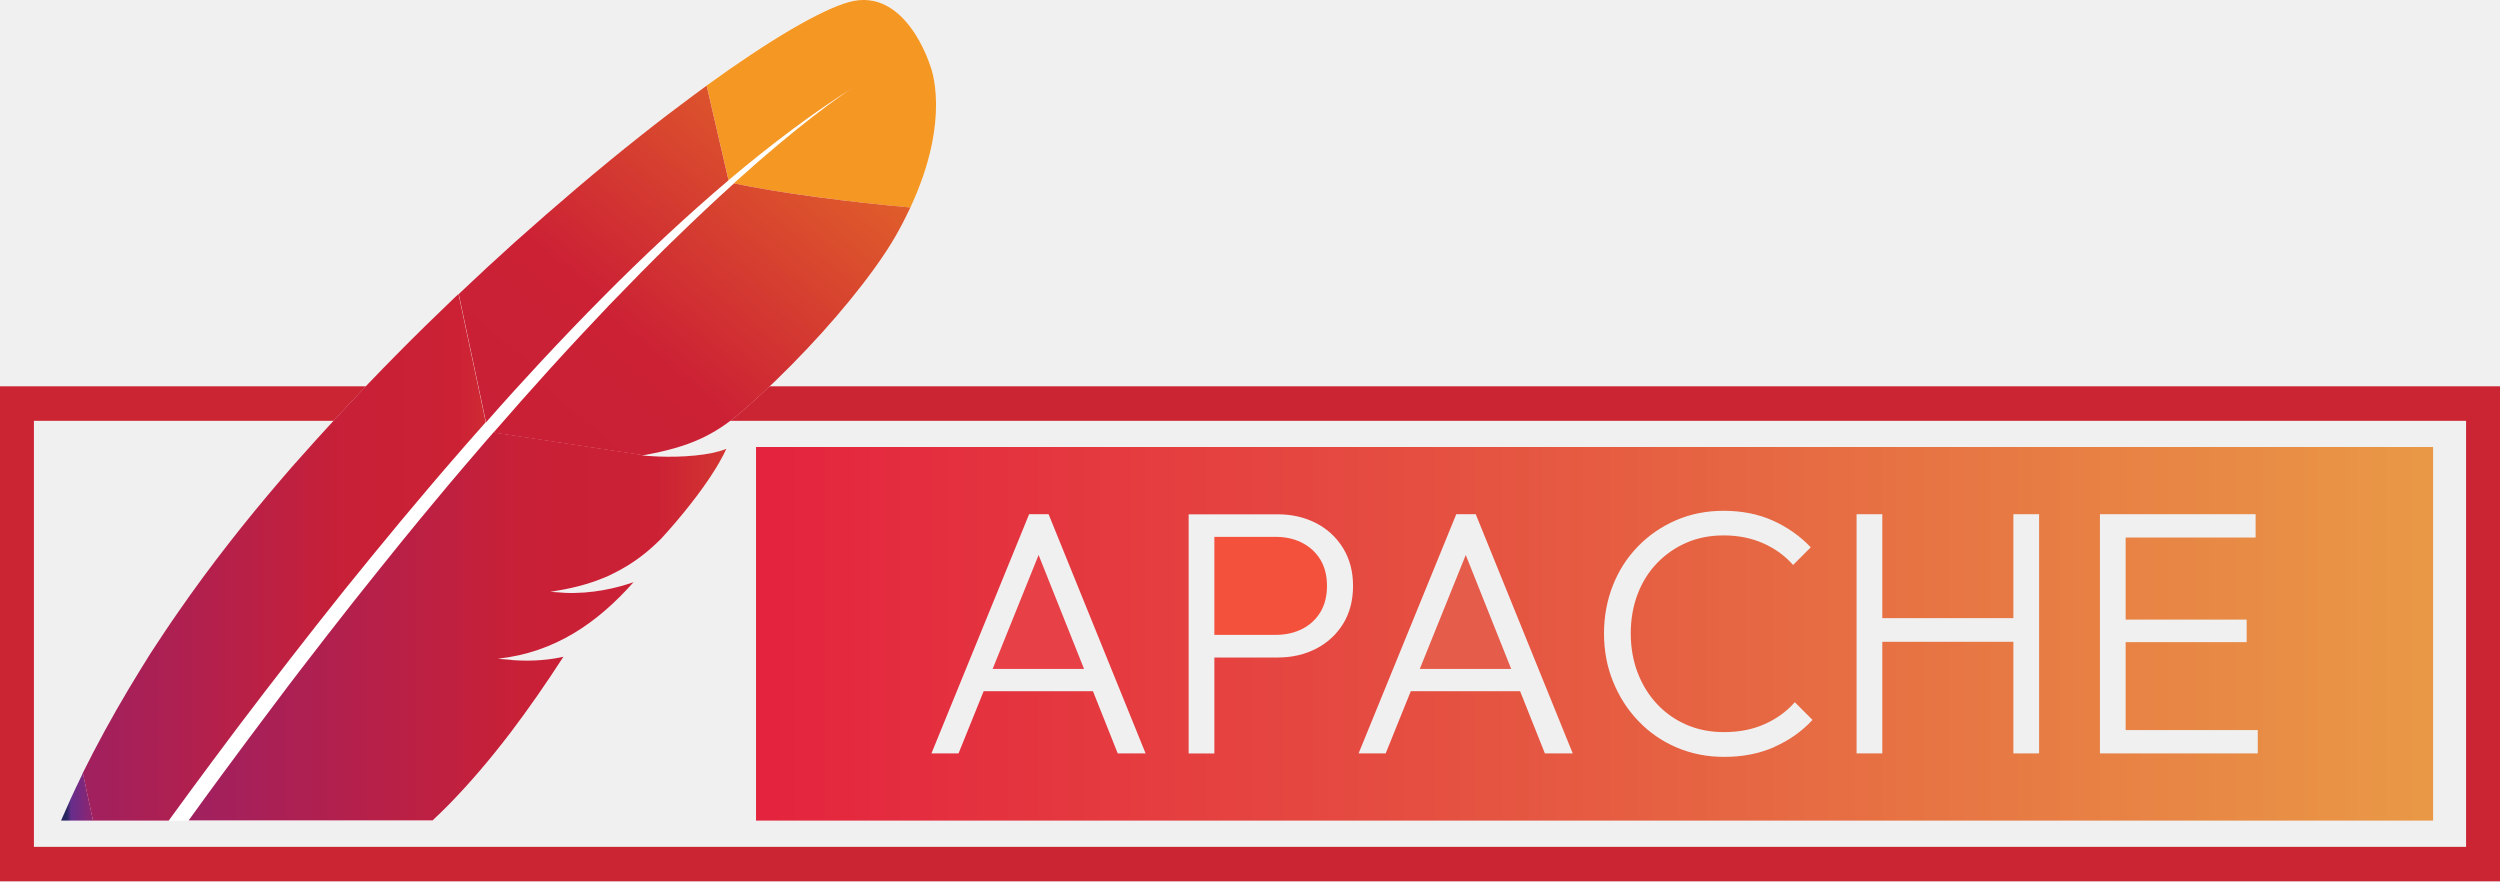
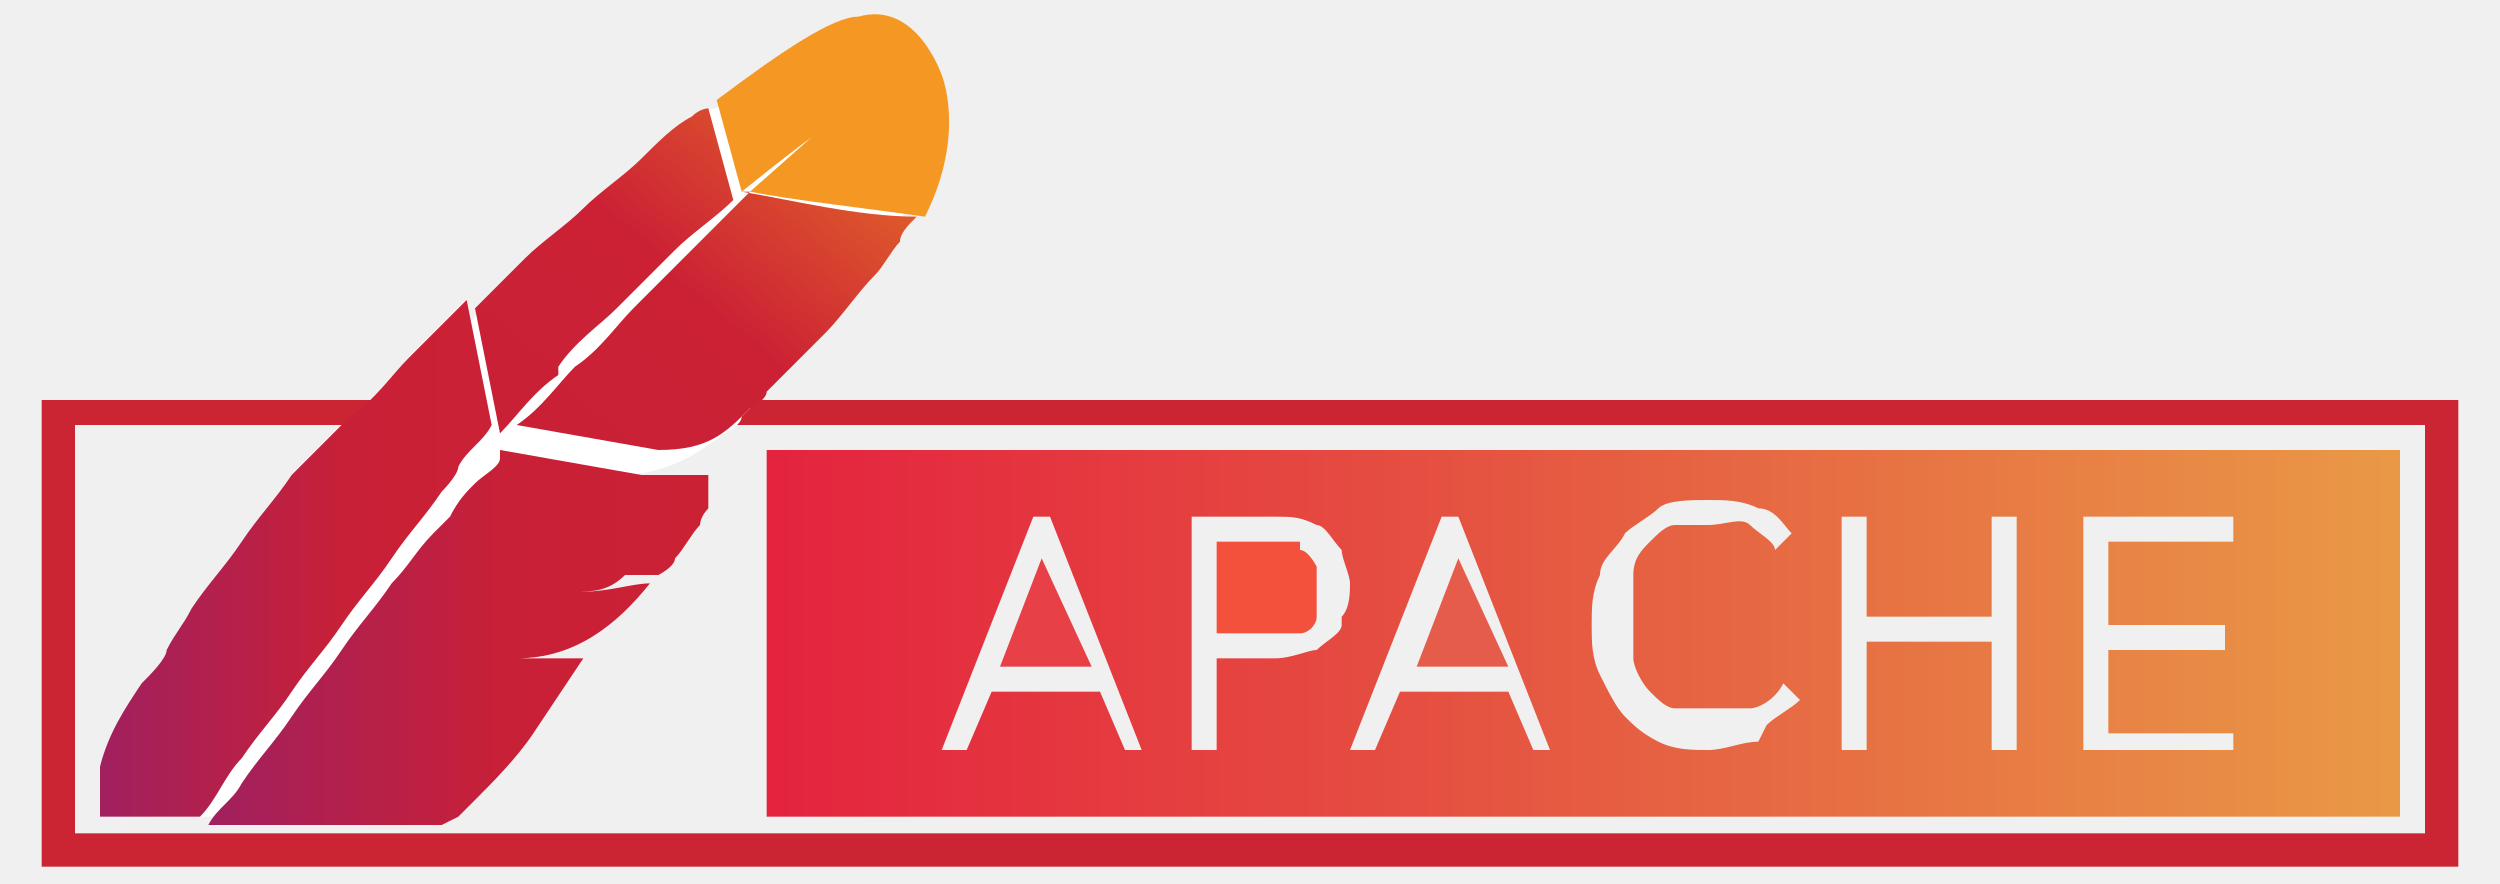
- <svg xmlns="http://www.w3.org/2000/svg" xmlns:xlink="http://www.w3.org/1999/xlink" id="_图层_1" data-name="图层_1" viewBox="0 0 292.58 103.15">
+ <svg xmlns="http://www.w3.org/2000/svg" version="1.1" viewBox="0 0 30 10.6">
  <defs>
    <style>
-       .cls-1 {
-         fill: url(#_未命名的渐变_10-6);
+       .cls-1, .cls-2 {
+         fill: #bd202e;
      }

-       .cls-2, .cls-3 {
-         fill: #bd202e;
+       .cls-3 {
+         fill: url(#_未命名的渐变_8);
      }

      .cls-4 {
        fill: url(#_未命名的渐变_5);
      }

      .cls-5 {
        fill: #f4513c;
      }

      .cls-6 {
-         fill: #fff;
+         fill: #cb2533;
      }

      .cls-7 {
-         fill: url(#_未命名的渐变_10-3);
+         fill: #fff;
      }

      .cls-8 {
        fill: none;
      }

      .cls-9 {
-         fill: #cb2533;
-         stroke: #cb2533;
-         stroke-miterlimit: 10;
-         stroke-width: 2px;
+         fill: url(#_未命名的渐变_9);
      }

-       .cls-3 {
+       .cls-2 {
        isolation: isolate;
-         opacity: .35;
+         opacity: .3;
      }

      .cls-10 {
+         fill: url(#_未命名的渐变_6);
+       }
+ 
+       .cls-11 {
+         fill: url(#_未命名的渐变_7);
+       }
+ 
+       .cls-12 {
+         fill: url(#_未命名的渐变_3);
+       }
+ 
+       .cls-13 {
+         fill: url(#_未命名的渐变);
+       }
+ 
+       .cls-14 {
        fill: #e55c4b;
      }

-       .cls-11 {
-         fill: url(#_未命名的渐变_10-4);
-       }
- 
-       .cls-12 {
-         fill: url(#_未命名的渐变_19);
-       }
- 
-       .cls-13 {
-         fill: url(#_未命名的渐变_10-7);
-       }
- 
-       .cls-14 {
-         fill: url(#_未命名的渐变_10-2);
-       }
- 
      .cls-15 {
-         fill: url(#_未命名的渐变_10-5);
+         fill: url(#_未命名的渐变_4);
      }

      .cls-16 {
        fill: #e74047;
      }

      .cls-17 {
        fill: url(#_未命名的渐变_10);
      }

      .cls-18 {
        fill: url(#_未命名的渐变_2);
      }
    </style>
-     <linearGradient id="_未命名的渐变_19" data-name="未命名的渐变 19" x1="88.48" y1="74.18" x2="284.75" y2="74.18" gradientUnits="userSpaceOnUse">
+     <linearGradient id="_未命名的渐变" data-name="未命名的渐变" x1="9.2" y1="5.8" x2="28.8" y2="5.8" gradientTransform="translate(0 13.4) scale(1 -1)" gradientUnits="userSpaceOnUse">
      <stop offset="0" stop-color="#e4233e" />
      <stop offset=".4" stop-color="#e54f41" />
      <stop offset="1" stop-color="#e99946" />
    </linearGradient>
-     <linearGradient id="_未命名的渐变_2" data-name="未命名的渐变 2" x1="-7851.21" y1="-1973.06" x2="-7721.69" y2="-1821.61" gradientTransform="translate(1416.82 -955.81) rotate(-50.16) scale(.2)" gradientUnits="userSpaceOnUse">
+     <linearGradient id="_未命名的渐变_2" data-name="未命名的渐变 2" x1="-8605.1" y1="872" x2="-8592.2" y2="856.9" gradientTransform="translate(1247.7 -1208.3) rotate(-50.2) scale(.2 -.2)" gradientUnits="userSpaceOnUse">
      <stop offset="0" stop-color="#f59723" />
-       <stop offset=".31" stop-color="#f69822" />
-       <stop offset=".84" stop-color="#e87726" />
+       <stop offset=".3" stop-color="#f69822" />
+       <stop offset=".8" stop-color="#e87726" />
    </linearGradient>
-     <linearGradient id="_未命名的渐变_10" data-name="未命名的渐变 10" x1="-8809.83" y1="-1989.65" x2="-7885.78" y2="-1989.65" gradientTransform="translate(1416.82 -955.81) rotate(-50.16) scale(.2)" gradientUnits="userSpaceOnUse">
-       <stop offset=".32" stop-color="#9c2063" />
-       <stop offset=".63" stop-color="#c82037" />
-       <stop offset=".75" stop-color="#cc2135" />
+     <linearGradient id="_未命名的渐变_3" data-name="未命名的渐变 3" x1="-8695.1" y1="881.8" x2="-8602.9" y2="881.8" gradientTransform="translate(1247.7 -1208.3) rotate(-50.2) scale(.2 -.2)" gradientUnits="userSpaceOnUse">
+       <stop offset=".3" stop-color="#9c2063" />
+       <stop offset=".6" stop-color="#c82037" />
+       <stop offset=".8" stop-color="#cc2135" />
      <stop offset="1" stop-color="#e87726" />
    </linearGradient>
-     <linearGradient id="_未命名的渐变_10-2" data-name="未命名的渐变 10" x1="-8815.26" y1="-1907.43" x2="-7891.2" y2="-1907.43" xlink:href="#_未命名的渐变_10" />
-     <linearGradient id="_未命名的渐变_10-3" data-name="未命名的渐变 10" x1="-8757.94" y1="-1874.27" x2="-7833.88" y2="-1874.27" xlink:href="#_未命名的渐变_10" />
-     <linearGradient id="_未命名的渐变_10-4" data-name="未命名的渐变 10" x1="-8757.94" y1="-1877.45" x2="-7833.88" y2="-1877.45" xlink:href="#_未命名的渐变_10" />
-     <linearGradient id="_未命名的渐变_10-5" data-name="未命名的渐变 10" x1="-8238.81" y1="-1878.13" x2="-8034.57" y2="-1878.13" xlink:href="#_未命名的渐变_10" />
-     <linearGradient id="_未命名的渐变_5" data-name="未命名的渐变 5" x1="7.82" y1="93.26" x2="12.76" y2="93.26" gradientUnits="userSpaceOnUse">
+     <linearGradient id="_未命名的渐变_4" data-name="未命名的渐变 4" x1="-8695.6" y1="873.4" x2="-8603.4" y2="873.4" gradientTransform="translate(1247.7 -1208.3) rotate(-50.2) scale(.2 -.2)" gradientUnits="userSpaceOnUse">
+       <stop offset=".3" stop-color="#9c2063" />
+       <stop offset=".6" stop-color="#c82037" />
+       <stop offset=".8" stop-color="#cc2135" />
+       <stop offset="1" stop-color="#e87726" />
+     </linearGradient>
+     <linearGradient id="_未命名的渐变_5" data-name="未命名的渐变 5" x1="-8689.9" y1="870.1" x2="-8597.7" y2="870.1" gradientTransform="translate(1247.7 -1208.3) rotate(-50.2) scale(.2 -.2)" gradientUnits="userSpaceOnUse">
+       <stop offset=".3" stop-color="#9c2063" />
+       <stop offset=".6" stop-color="#c82037" />
+       <stop offset=".8" stop-color="#cc2135" />
+       <stop offset="1" stop-color="#e87726" />
+     </linearGradient>
+     <linearGradient id="_未命名的渐变_6" data-name="未命名的渐变 6" x1="-8689.9" y1="870.4" x2="-8597.7" y2="870.4" gradientTransform="translate(1247.7 -1208.3) rotate(-50.2) scale(.2 -.2)" gradientUnits="userSpaceOnUse">
+       <stop offset=".3" stop-color="#9c2063" />
+       <stop offset=".6" stop-color="#c82037" />
+       <stop offset=".8" stop-color="#cc2135" />
+       <stop offset="1" stop-color="#e87726" />
+     </linearGradient>
+     <linearGradient id="_未命名的渐变_7" data-name="未命名的渐变 7" x1="-8638.1" y1="870.5" x2="-8626.7" y2="870.5" gradientTransform="translate(1247.7 -1208.3) rotate(-50.2) scale(.2 -.2)" gradientUnits="userSpaceOnUse">
+       <stop offset=".3" stop-color="#9c2063" />
+       <stop offset=".6" stop-color="#c82037" />
+       <stop offset=".8" stop-color="#cc2135" />
+       <stop offset="1" stop-color="#e87726" />
+     </linearGradient>
+     <linearGradient id="_未命名的渐变_8" data-name="未命名的渐变 8" x1="1.2" y1="3.9" x2="1.7" y2="3.9" gradientTransform="translate(0 13.4) scale(1 -1)" gradientUnits="userSpaceOnUse">
      <stop offset="0" stop-color="#282661" />
-       <stop offset=".1" stop-color="#662e8c" />
-       <stop offset=".79" stop-color="#9e2064" />
-       <stop offset=".95" stop-color="#cc2032" />
+       <stop offset="0" stop-color="#662e8c" />
+       <stop offset=".8" stop-color="#9e2064" />
+       <stop offset=".9" stop-color="#cc2032" />
    </linearGradient>
-     <linearGradient id="_未命名的渐变_10-6" data-name="未命名的渐变 10" x1="-28.55" y1="65.22" x2="81.18" y2="65.22" gradientTransform="matrix(1,0,0,1,0,0)" xlink:href="#_未命名的渐变_10" />
-     <linearGradient id="_未命名的渐变_10-7" data-name="未命名的渐变 10" x1="-24.4" y1="73.34" x2="110.48" y2="73.34" gradientTransform="matrix(1,0,0,1,0,0)" xlink:href="#_未命名的渐变_10" />
+     <linearGradient id="_未命名的渐变_9" data-name="未命名的渐变 9" x1="-2.4" y1="6.7" x2="8.5" y2="6.7" gradientTransform="translate(0 13.4) scale(1 -1)" gradientUnits="userSpaceOnUse">
+       <stop offset=".3" stop-color="#9c2063" />
+       <stop offset=".6" stop-color="#c82037" />
+       <stop offset=".8" stop-color="#cc2135" />
+       <stop offset="1" stop-color="#e87726" />
+     </linearGradient>
+     <linearGradient id="_未命名的渐变_10" data-name="未命名的渐变 10" x1="-2" y1="5.9" x2="11.4" y2="5.9" gradientTransform="translate(0 13.4) scale(1 -1)" gradientUnits="userSpaceOnUse">
+       <stop offset=".3" stop-color="#9c2063" />
+       <stop offset=".6" stop-color="#c82037" />
+       <stop offset=".8" stop-color="#cc2135" />
+       <stop offset="1" stop-color="#e87726" />
+     </linearGradient>
  </defs>
-   <path class="cls-9" d="M1,46.21v55.93h290.58v-55.93H1ZM289.61,100.11H2.97v-51.86h286.64v51.86Z" />
  <g>
-     <path class="cls-5" d="M152.39,63.52c-.91-.46-1.95-.69-3.11-.69h-7.16v11.47h7.16c1.17,0,2.2-.23,3.11-.69.91-.46,1.62-1.12,2.14-1.97.51-.85.77-1.88.77-3.07s-.26-2.22-.77-3.07c-.52-.85-1.23-1.51-2.14-1.97Z" />
-     <polygon class="cls-16" points="116.17 78.29 126.87 78.29 121.55 64.95 116.17 78.29" />
-     <polygon class="cls-10" points="166.16 78.29 176.86 78.29 171.54 64.95 166.16 78.29" />
-     <path class="cls-12" d="M88.48,52.31v43.73h196.27v-43.73H88.48ZM130.81,88.17l-2.9-7.28h-12.79l-2.94,7.28h-3.17l11.43-27.99h2.28l11.35,27.99h-3.25ZM157.19,73c-.77,1.25-1.82,2.22-3.15,2.91-1.33.69-2.83,1.04-4.52,1.04h-7.4v11.23h-3.01v-27.99h10.41c1.68,0,3.19.35,4.52,1.04,1.33.69,2.38,1.67,3.15,2.93.77,1.26,1.16,2.73,1.16,4.41s-.39,3.19-1.16,4.43ZM180.8,88.17l-2.9-7.28h-12.79l-2.94,7.28h-3.17l11.43-27.99h2.28l11.35,27.99h-3.25ZM207.63,87.44c-1.75.76-3.7,1.14-5.84,1.14-2.01,0-3.86-.37-5.57-1.1s-3.2-1.76-4.47-3.09c-1.28-1.33-2.26-2.87-2.97-4.62-.71-1.75-1.06-3.63-1.06-5.63s.35-3.88,1.04-5.63c.69-1.75,1.67-3.27,2.95-4.58,1.27-1.3,2.76-2.32,4.45-3.05,1.69-.73,3.55-1.1,5.55-1.1,2.14,0,4.06.38,5.76,1.14,1.69.76,3.18,1.8,4.45,3.13l-2.07,2.07c-.95-1.08-2.12-1.93-3.5-2.54-1.38-.61-2.93-.92-4.64-.92-1.57,0-3.02.28-4.33.85-1.32.57-2.47,1.37-3.46,2.4-.99,1.03-1.75,2.25-2.28,3.66-.53,1.41-.79,2.93-.79,4.56s.27,3.19.81,4.6c.54,1.41,1.3,2.64,2.28,3.68.98,1.04,2.13,1.85,3.46,2.42,1.33.57,2.78.85,4.35.85,1.79,0,3.38-.31,4.78-.94,1.4-.62,2.57-1.48,3.52-2.56l2.07,2.07c-1.25,1.36-2.75,2.41-4.49,3.17ZM238.64,88.17h-3.01v-13.06h-15.34v13.06h-3.01v-27.99h3.01v12.16h15.34v-12.16h3.01v27.99ZM264.23,88.17h-18.47v-27.99h18.22v2.73h-15.21v9.6h14.16v2.64h-14.16v10.29h15.46v2.73Z" />
-   </g>
-   <path class="cls-6" d="M108.88,7.71s-2.83-9.34-9.56-7.45c-3.27.92-9.22,4.4-16.62,9.76h-.01c-.51.37-1.02.75-1.55,1.15-1.98,1.46-4.04,3.03-6.18,4.73-2.41,1.9-4.91,3.96-7.48,6.14-2.36,2.01-4.79,4.12-7.26,6.33-2.09,1.88-4.19,3.82-6.31,5.83-.07.07-.15.15-.23.23v-.02c-.16.15-.32.31-.48.44-2.24,2.14-4.48,4.33-6.71,6.59-2.26,2.28-4.49,4.62-6.71,7.01-1.86,2.02-3.71,4.05-5.54,6.13-.37.42-.73.85-1.09,1.26-2.26,2.63-4.34,5.16-6.28,7.65-2.19,2.8-4.18,5.51-5.97,8.1-1.19,1.7-2.28,3.36-3.32,4.95-.86,1.37-1.7,2.75-2.53,4.13-1.93,3.24-3.72,6.51-5.35,9.8v.02c-.05.13-.12.27-.19.41-.84,1.71-1.62,3.43-2.36,5.15h43.46c.69-.65,1.38-1.31,2.06-2.01,2.34-2.4,4.69-5.15,7.05-8.24,2.05-2.7,4.13-5.68,6.23-8.93-1.7.39-3.55.52-5.53.42-.25-.01-.5-.03-.75-.05.25.01.5.03.75.04-.69-.06-1.39-.11-2.12-.18,0,0,0,0,0,0,0,0-.02,0-.03,0,0,0,.01,0,.01,0,6.66-.72,11.65-4.2,15.87-8.96-1.87.66-4.83,1.4-8.11,1.25-.44-.02-.89-.06-1.35-.1-.1-.02-.2-.02-.3-.03.01,0,.02,0,.03,0,.09.01.19.02.28.03.45.05.9.09,1.35.1-.52-.04-1.04-.09-1.59-.13,2.3-.32,4.3-.84,6.11-1.58.4-.16.79-.33,1.15-.52.58-.28,1.13-.59,1.68-.92.35-.22.69-.44,1.03-.68.8-.56,1.56-1.18,2.3-1.88.23-.22.46-.43.68-.66.31-.33.6-.67.88-.98,1.29-1.46,2.37-2.81,3.26-3.99.45-.6.84-1.14,1.2-1.67.14-.21.28-.41.41-.61.39-.58.7-1.1.97-1.56.41-.7.69-1.26.87-1.67-.25.1-.52.21-.84.29-2.11.61-5.5.76-8.15.56-.03,0-.08,0-.12,0-.27-.03-.52-.05-.79-.09l.14-.03h.01s-.08.02-.11.03c.25.01.53.04.78.07.03,0,.08,0,.12,0l-.75-.11c5.55-.97,8.3-2.43,11.23-4.85.78-.67,1.59-1.37,2.39-2.12,2.47-2.27,4.98-4.82,7.31-7.4,2.25-2.5,4.31-5.01,5.99-7.33,1.07-1.47,1.98-2.85,2.69-4.11.62-1.09,1.16-2.15,1.63-3.17,0,0,0,0,.01,0,4.91-10.51,2.33-16.59,2.33-16.59ZM93.06,22.71" />
-   <g>
-     <path id="path3178" class="cls-18" d="M99.32.25c-3.27.92-9.22,4.4-16.62,9.76l2.56,11.08c4.98-4.2,9.89-7.89,14.64-10.88.37-.24.55-.35.55-.35-.17.11-.37.24-.55.35-1.55,1-6.31,4.28-14.03,11.25,5.35,1.14,13.75,2.21,20.67,2.83,4.91-10.51,2.33-16.59,2.33-16.59,0,0-2.83-9.34-9.56-7.45Z" />
-     <path id="path3180" class="cls-8" d="M75.92,53.38s.08,0,.12,0l-.76-.11s-.09.02-.14.03c.25.01.53.04.78.07h0Z" />
-     <path id="path3182" class="cls-8" d="M66.04,69.39c-.44-.02-.89-.06-1.35-.1.46.04.91.07,1.35.1Z" />
-     <path id="path3188" class="cls-2" d="M60.4,77.28c-.69-.06-1.39-.11-2.12-.18,0,0-.01,0-.01,0,.37.04.73.08,1.08.12.34.01.69.04,1.05.05Z" />
-     <path id="path3190" class="cls-3" d="M60.4,77.28c-.69-.06-1.39-.11-2.12-.18,0,0-.01,0-.01,0,.37.04.73.08,1.08.12.34.01.69.04,1.05.05Z" />
-     <path id="path3192" class="cls-2" d="M64.38,69.24s0,.01,0,0t-.01,0c.11.02.23.03.34.03.45.05.9.09,1.35.1-.55-.04-1.09-.09-1.67-.14Z" />
-     <path id="path3194" class="cls-3" d="M64.38,69.24s0,.01,0,0t-.01,0c.11.02.23.03.34.03.45.05.9.09,1.35.1-.55-.04-1.09-.09-1.67-.14Z" />
-     <path id="path3205" class="cls-17" d="M63.44,42.18c2.34-2.51,4.68-4.95,7.01-7.3,2.43-2.46,4.85-4.8,7.27-7.06.14-.13.29-.27.43-.4,2.38-2.21,4.76-4.33,7.11-6.32l-2.56-11.08c-.51.37-1.02.74-1.55,1.14-1.98,1.46-4.04,3.03-6.18,4.73-2.41,1.9-4.91,3.96-7.48,6.14-2.36,2.01-4.79,4.12-7.26,6.33-2.09,1.88-4.19,3.82-6.31,5.83-.07.07-.15.15-.23.23l3.19,15.01c2.18-2.49,4.38-4.91,6.56-7.25Z" />
-     <path id="path3260" class="cls-14" d="M85.89,21.47c-2.13,1.92-4.47,4.12-7.06,6.64-.13.12-.28.27-.41.39-2.22,2.18-4.59,4.58-7.15,7.24-2.19,2.3-4.5,4.77-6.92,7.44-2.11,2.33-4.31,4.81-6.6,7.45l17.52,2.65c5.57-.97,8.32-2.44,11.26-4.86.78-.67,1.59-1.37,2.39-2.12,2.47-2.27,4.98-4.82,7.31-7.4,2.25-2.5,4.31-5.01,5.99-7.33,1.07-1.47,1.98-2.85,2.69-4.11.62-1.1,1.16-2.16,1.64-3.18-6.9-.61-15.31-1.68-20.65-2.82Z" />
-     <path id="path3262" class="cls-2" d="M59.34,77.2c-.36-.03-.72-.07-1.08-.12h0c.36.06.73.09,1.08.12Z" />
-     <path id="path3264" class="cls-3" d="M59.34,77.2c-.36-.03-.72-.07-1.08-.12h0c.36.06.73.09,1.08.12Z" />
-     <path id="path3275" class="cls-7" d="M59.34,77.2c-.36-.03-.72-.07-1.08-.12h0c.36.06.73.09,1.08.12Z" />
-     <path id="path3277" class="cls-2" d="M64.36,69.24c.11.02.23.03.34.03-.11-.02-.22-.01-.34-.03Z" />
-     <path id="path3279" class="cls-3" d="M64.36,69.24c.11.02.23.03.34.03-.11-.02-.22-.01-.34-.03Z" />
-     <path id="path3290" class="cls-11" d="M64.36,69.24c.11.02.23.03.34.03-.11-.02-.22-.01-.34-.03Z" />
-     <path id="path3292" class="cls-2" d="M64.36,69.24s.01,0,0,0h0s.01,0,0,0Z" />
-     <path id="path3294" class="cls-3" d="M64.36,69.24s.01,0,0,0h0s.01,0,0,0Z" />
-     <path id="path3305" class="cls-15" d="M64.36,69.24s.01,0,0,0h0s.01,0,0,0Z" />
-     <path class="cls-4" d="M10.89,96.04l-1.19-5.58c-.06.13-.13.28-.2.43-.84,1.71-1.62,3.43-2.36,5.15h3.75Z" />
-     <path class="cls-1" d="M19.74,96.04c1.7-2.34,3.44-4.7,5.2-7.07,1.97-2.65,3.97-5.31,6.01-7.96,2.04-2.65,4.11-5.33,6.2-7.98,2.12-2.71,4.28-5.39,6.47-8.06,2.16-2.64,4.33-5.26,6.51-7.82.78-.93,1.59-1.86,2.37-2.77,1.37-1.59,2.75-3.17,4.13-4.72.08-.08.15-.17.22-.25l-3.19-15.01c-.15.15-.32.31-.47.44-2.24,2.14-4.48,4.33-6.71,6.59-2.26,2.28-4.49,4.62-6.71,7.01-1.86,2.02-3.71,4.05-5.54,6.13-.37.42-.73.85-1.09,1.26-2.26,2.63-4.34,5.16-6.28,7.65-2.19,2.8-4.18,5.51-5.97,8.1-1.19,1.7-2.28,3.36-3.32,4.95-.86,1.37-1.7,2.75-2.53,4.13-1.93,3.24-3.72,6.51-5.35,9.8l1.19,5.58h8.87Z" />
-     <path class="cls-8" d="M22.08,96.04c1.3-1.8,2.59-3.58,3.86-5.31,2.08-2.85,4.13-5.6,6.15-8.25,2.11-2.8,4.19-5.5,6.21-8.12,2.12-2.73,4.2-5.36,6.23-7.88,1.65-2.05,3.26-4.03,4.83-5.95.53-.64,1.05-1.27,1.57-1.89,1.03-1.24,2.04-2.45,3.05-3.63.92-1.08,1.83-2.15,2.74-3.2.3-.34.6-.69.9-1.03.05-.05.1-.11.15-.17l-.65-.11-.24-1.12c-.08.08-.15.17-.22.25-1.37,1.57-2.76,3.13-4.13,4.72-.79.93-1.59,1.86-2.37,2.77-2.19,2.58-4.36,5.2-6.51,7.82-2.18,2.67-4.33,5.36-6.47,8.06-2.09,2.66-4.17,5.32-6.2,7.98-2.03,2.66-4.04,5.32-6.01,7.96-1.78,2.38-3.51,4.75-5.22,7.1h2.35Z" />
-     <path class="cls-13" d="M50.6,96.04c.69-.65,1.38-1.31,2.06-2.01,2.34-2.4,4.69-5.15,7.05-8.24,2.05-2.7,4.13-5.68,6.23-8.93-1.7.39-3.55.52-5.53.42-.35-.02-.7-.04-1.06-.07-.36-.03-.72-.07-1.08-.12,0,0,.01,0,.01,0,6.66-.72,11.65-4.2,15.87-8.96-1.87.66-4.83,1.4-8.11,1.25-.44-.02-.89-.06-1.35-.1-.1-.02-.2-.02-.3-.03,2.33-.32,4.35-.84,6.19-1.59.4-.16.79-.33,1.15-.52.58-.28,1.13-.59,1.68-.92.35-.22.69-.44,1.03-.68.8-.56,1.56-1.18,2.3-1.88.23-.22.46-.43.68-.66.31-.33.6-.67.88-.98,1.29-1.46,2.37-2.81,3.26-3.99.45-.6.84-1.14,1.2-1.67.14-.21.28-.41.41-.61.39-.58.7-1.1.97-1.56.41-.7.69-1.26.87-1.67-.25.1-.52.21-.84.29-2.11.61-5.5.76-8.15.56-.03,0-.08,0-.12,0-.27-.03-.52-.05-.79-.09.05,0,.09-.02.14-.03l-17.52-2.65s-.06.11-.11.16c-.3.34-.6.69-.9,1.03-.9,1.04-1.81,2.11-2.74,3.2-1.01,1.18-2.02,2.39-3.05,3.63-.52.62-1.05,1.25-1.57,1.89-1.58,1.91-3.19,3.9-4.83,5.95-2.02,2.51-4.11,5.14-6.23,7.88-2.02,2.61-4.11,5.3-6.21,8.12-2.01,2.66-4.06,5.42-6.15,8.25-1.27,1.72-2.56,3.5-3.86,5.3h28.52Z" />
+     <g id="_图层_1">
+       <g>
+         <path class="cls-6" d="M.5,4.8v5.6h29v-5.6H.5ZM29.1,10H.9v-4.9h28.2v4.9Z" />
+         <g>
+           <path class="cls-5" d="M15.6,6.5c0,0-.2,0-.3,0h-.7v1.1h.7c.1,0,.2,0,.3,0s.2-.1.2-.2c0,0,0-.2,0-.3s0-.2,0-.3c0,0-.1-.2-.2-.2h0Z" />
+           <polygon class="cls-16" points="12 8 13.1 8 12.5 6.7 12 8" />
+           <polygon class="cls-14" points="17 8 18.1 8 17.5 6.7 17 8" />
+           <path class="cls-13" d="M9.2,5.4v4.4h19.6v-4.4H9.2ZM13.5,9l-.3-.7h-1.3l-.3.7h-.3l1.1-2.8h.2l1.1,2.8h-.3ZM16.1,7.5c0,.1-.2.2-.3.3-.1,0-.3.1-.5.1h-.7v1.1h-.3v-2.8h1c.2,0,.3,0,.5.1.1,0,.2.2.3.3,0,.1.1.3.1.4s0,.3-.1.4h0ZM18.4,9l-.3-.7h-1.3l-.3.7h-.3l1.1-2.8h.2l1.1,2.8h-.3ZM21.1,8.9c-.2,0-.4.1-.6.1s-.4,0-.6-.1-.3-.2-.4-.3c-.1-.1-.2-.3-.3-.5s-.1-.4-.1-.6,0-.4.1-.6c0-.2.2-.3.3-.5.1-.1.3-.2.4-.3s.4-.1.6-.1.4,0,.6.1c.2,0,.3.2.4.3l-.2.2c0-.1-.2-.2-.3-.3s-.3,0-.5,0-.3,0-.4,0c-.1,0-.2.1-.3.2s-.2.2-.2.4,0,.3,0,.5,0,.3,0,.5c0,.1.1.3.2.4s.2.2.3.2.3,0,.4,0,.3,0,.5,0c.1,0,.3-.1.4-.3l.2.2c-.1.1-.3.2-.4.3h0ZM24.2,9h-.3v-1.3h-1.5v1.3h-.3v-2.8h.3v1.2h1.5v-1.2h.3v2.8ZM26.8,9h-1.8v-2.8h1.8v.3h-1.5v1h1.4v.3h-1.4v1h1.5v.3h0Z" />
+         </g>
+         <path class="cls-7" d="M11.3,1s-.3-.9-1-.7c-.3,0-.9.4-1.7,1h0c0,0-.1,0-.2.1-.2.1-.4.3-.6.5-.2.2-.5.4-.7.6-.2.2-.5.4-.7.6-.2.2-.4.4-.6.6h0s0,0,0,0c0,0,0,0,0,0-.2.2-.4.4-.7.7-.2.2-.4.5-.7.7-.2.2-.4.4-.6.6,0,0,0,0-.1.1-.2.3-.4.5-.6.8-.2.3-.4.5-.6.8-.1.2-.2.3-.3.5,0,.1-.2.3-.3.4-.2.3-.4.6-.5,1h0s0,0,0,0c0,.2-.2.3-.2.5h4.3c0,0,.1-.1.2-.2.2-.2.5-.5.7-.8.2-.3.4-.6.6-.9-.2,0-.4,0-.6,0,0,0,0,0,0,0,0,0,0,0,0,0,0,0-.1,0-.2,0h0,0c.7,0,1.2-.4,1.6-.9-.2,0-.5.1-.8.1,0,0,0,0-.1,0,0,0,0,0,0,0h0s0,0,0,0c0,0,0,0,.1,0,0,0-.1,0-.2,0,.2,0,.4,0,.6-.2,0,0,0,0,.1,0,0,0,.1,0,.2,0,0,0,0,0,.1,0,0,0,.2-.1.2-.2,0,0,0,0,0,0,0,0,0,0,0,0,.1-.1.2-.3.3-.4,0,0,0-.1.1-.2,0,0,0,0,0,0,0,0,0-.1,0-.2,0,0,0-.1,0-.2,0,0,0,0,0,0-.2,0-.5,0-.8,0h0s0,0,0,0h0s0,0,0,0c0,0,0,0,0,0,0,0,0,0,0,0h0,0c.6-.1.8-.3,1.1-.5,0,0,.2-.1.2-.2.2-.2.5-.5.7-.7.2-.2.4-.5.6-.7.1-.1.2-.3.3-.4,0-.1.1-.2.2-.3h0c.5-1,.2-1.7.2-1.7h0Z" />
+         <g>
+           <path id="path3178" class="cls-18" d="M10.3.2c-.3,0-.9.4-1.7,1l.3,1.1c.5-.4,1-.8,1.5-1.1,0,0,0,0,0,0,0,0,0,0,0,0-.2,0-.6.4-1.4,1.1.5.1,1.4.2,2.1.3.5-1,.2-1.7.2-1.7,0,0-.3-.9-1-.7h0Z" />
+           <path id="path3180" class="cls-8" d="M8,5.5h0,0s0,0,0,0c0,0,0,0,0,0h0Z" />
+           <path id="path3182" class="cls-8" d="M7,7.1s0,0-.1,0c0,0,0,0,.1,0Z" />
+           <path id="path3188" class="cls-1" d="M6.4,7.9c0,0-.1,0-.2,0h0s0,0,.1,0c0,0,0,0,.1,0h0Z" />
+           <path id="path3190" class="cls-2" d="M6.4,7.9c0,0-.1,0-.2,0h0s0,0,.1,0c0,0,0,0,.1,0h0Z" />
+           <path id="path3192" class="cls-1" d="M6.8,7.1s0,0,0,0,0,0,0,0c0,0,0,0,0,0,0,0,0,0,.1,0,0,0-.1,0-.2,0h0Z" />
+           <path id="path3194" class="cls-2" d="M6.8,7.1s0,0,0,0,0,0,0,0c0,0,0,0,0,0,0,0,0,0,.1,0,0,0-.1,0-.2,0h0Z" />
+           <path id="path3205" class="cls-12" d="M6.7,4.4c.2-.3.5-.5.7-.7.2-.2.5-.5.7-.7,0,0,0,0,0,0,.2-.2.5-.4.7-.6l-.3-1.1c0,0-.1,0-.2.1-.2.1-.4.3-.6.5-.2.2-.5.4-.7.6-.2.2-.5.4-.7.6-.2.2-.4.4-.6.6h0s.3,1.5.3,1.5c.2-.2.4-.5.7-.7h0Z" />
+           <path id="path3260" class="cls-15" d="M9,2.3c-.2.2-.4.4-.7.7,0,0,0,0,0,0-.2.2-.5.5-.7.7-.2.2-.4.5-.7.7-.2.2-.4.5-.7.7l1.7.3c.6,0,.8-.2,1.1-.5,0,0,.2-.1.2-.2.2-.2.5-.5.7-.7.2-.2.4-.5.6-.7.1-.1.2-.3.3-.4,0-.1.1-.2.2-.3-.7,0-1.5-.2-2.1-.3h0Z" />
+           <path id="path3262" class="cls-1" d="M6.3,7.9s0,0-.1,0h0s0,0,.1,0Z" />
+           <path id="path3264" class="cls-2" d="M6.3,7.9s0,0-.1,0h0s0,0,.1,0Z" />
+           <path id="path3275" class="cls-4" d="M6.3,7.9s0,0-.1,0h0s0,0,.1,0Z" />
+           <path id="path3277" class="cls-1" d="M6.8,7.1s0,0,0,0c0,0,0,0,0,0Z" />
+           <path id="path3279" class="cls-2" d="M6.8,7.1s0,0,0,0c0,0,0,0,0,0Z" />
+           <path id="path3290" class="cls-10" d="M6.8,7.1s0,0,0,0c0,0,0,0,0,0Z" />
+           <path id="path3292" class="cls-1" d="M6.8,7.1s0,0,0,0h0s0,0,0,0Z" />
+           <path id="path3294" class="cls-2" d="M6.8,7.1s0,0,0,0h0s0,0,0,0Z" />
+           <path id="path3305" class="cls-11" d="M6.8,7.1s0,0,0,0h0s0,0,0,0Z" />
+           <path class="cls-3" d="M1.5,9.8v-.6c-.1,0-.1,0-.1,0,0,.2-.2.3-.2.5,0,0,.4,0,.4,0Z" />
+           <path class="cls-9" d="M2.4,9.8c.2-.2.3-.5.5-.7.2-.3.4-.5.6-.8.2-.3.4-.5.6-.8.2-.3.4-.5.6-.8.2-.3.4-.5.6-.8,0,0,.2-.2.2-.3.1-.2.3-.3.4-.5,0,0,0,0,0,0l-.3-1.5s0,0,0,0c-.2.2-.4.4-.7.7-.2.2-.4.5-.7.7-.2.2-.4.4-.6.6,0,0,0,0-.1.1-.2.3-.4.5-.6.8-.2.3-.4.5-.6.8-.1.2-.2.3-.3.5,0,.1-.2.3-.3.4-.2.3-.4.6-.5,1v.6h1,0Z" />
+           <path class="cls-8" d="M2.6,9.8c.1-.2.3-.4.4-.5.2-.3.4-.6.6-.8.2-.3.4-.5.6-.8.2-.3.4-.5.6-.8.2-.2.3-.4.5-.6,0,0,.1-.1.2-.2.1-.1.2-.2.3-.4,0-.1.2-.2.3-.3,0,0,0,0,0-.1,0,0,0,0,0,0h0s0-.1,0-.1c0,0,0,0,0,0-.1.2-.3.3-.4.5,0,0-.2.2-.2.3-.2.3-.4.5-.6.8-.2.3-.4.5-.6.8-.2.3-.4.5-.6.8-.2.3-.4.5-.6.8-.2.2-.4.5-.5.7h.2,0Z" />
+           <path class="cls-17" d="M5.5,9.8c0,0,.1-.1.2-.2.2-.2.5-.5.7-.8.2-.3.4-.6.6-.9-.2,0-.4,0-.6,0,0,0,0,0-.1,0s0,0-.1,0h0c.7,0,1.2-.4,1.6-.9-.2,0-.5.1-.8.1,0,0,0,0-.1,0,0,0,0,0,0,0,.2,0,.4,0,.6-.2,0,0,0,0,.1,0,0,0,.1,0,.2,0,0,0,0,0,.1,0,0,0,.2-.1.2-.2,0,0,0,0,0,0,0,0,0,0,0,0,.1-.1.2-.3.3-.4,0,0,0-.1.1-.2,0,0,0,0,0,0,0,0,0-.1,0-.2,0,0,0-.1,0-.2,0,0,0,0,0,0-.2,0-.5,0-.8,0h0s0,0,0,0c0,0,0,0,0,0l-1.7-.3s0,0,0,0c0,0,0,0,0,.1,0,.1-.2.2-.3.3-.1.1-.2.2-.3.4,0,0-.1.1-.2.2-.2.2-.3.4-.5.6-.2.3-.4.5-.6.8-.2.3-.4.5-.6.8-.2.3-.4.5-.6.8-.1.2-.3.3-.4.5h2.8,0Z" />
+         </g>
+       </g>
+     </g>
  </g>
</svg>
